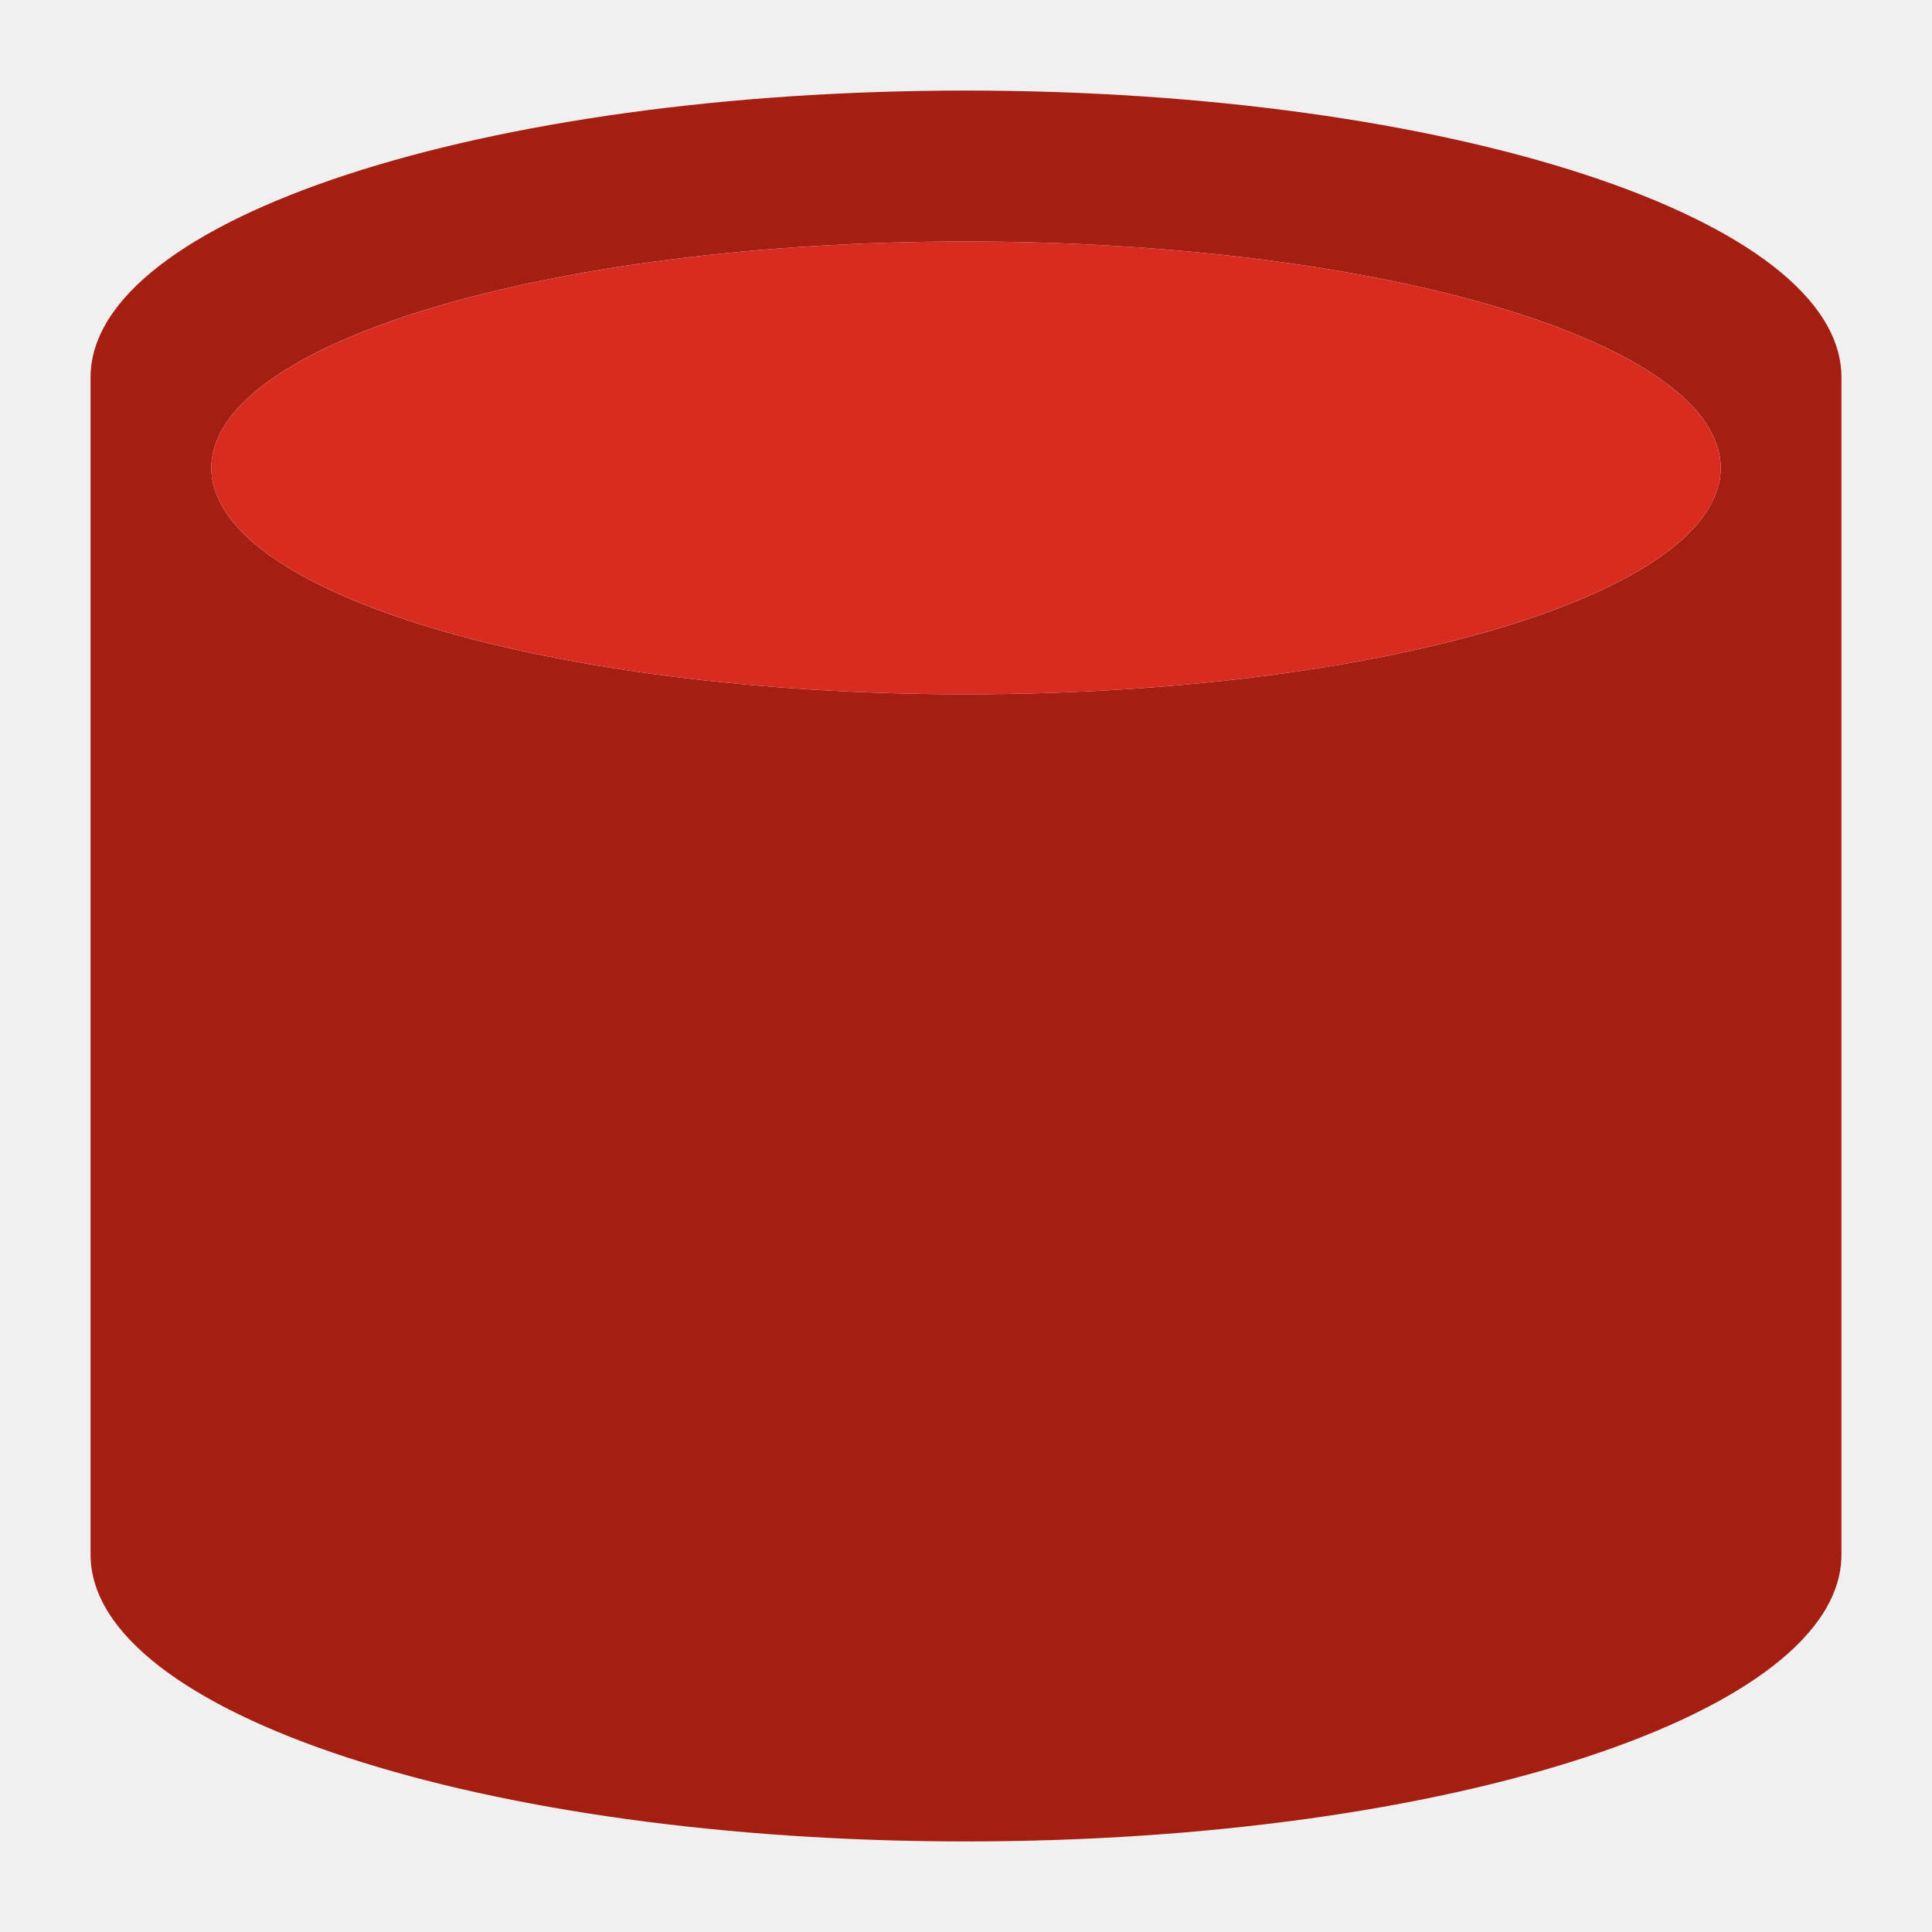
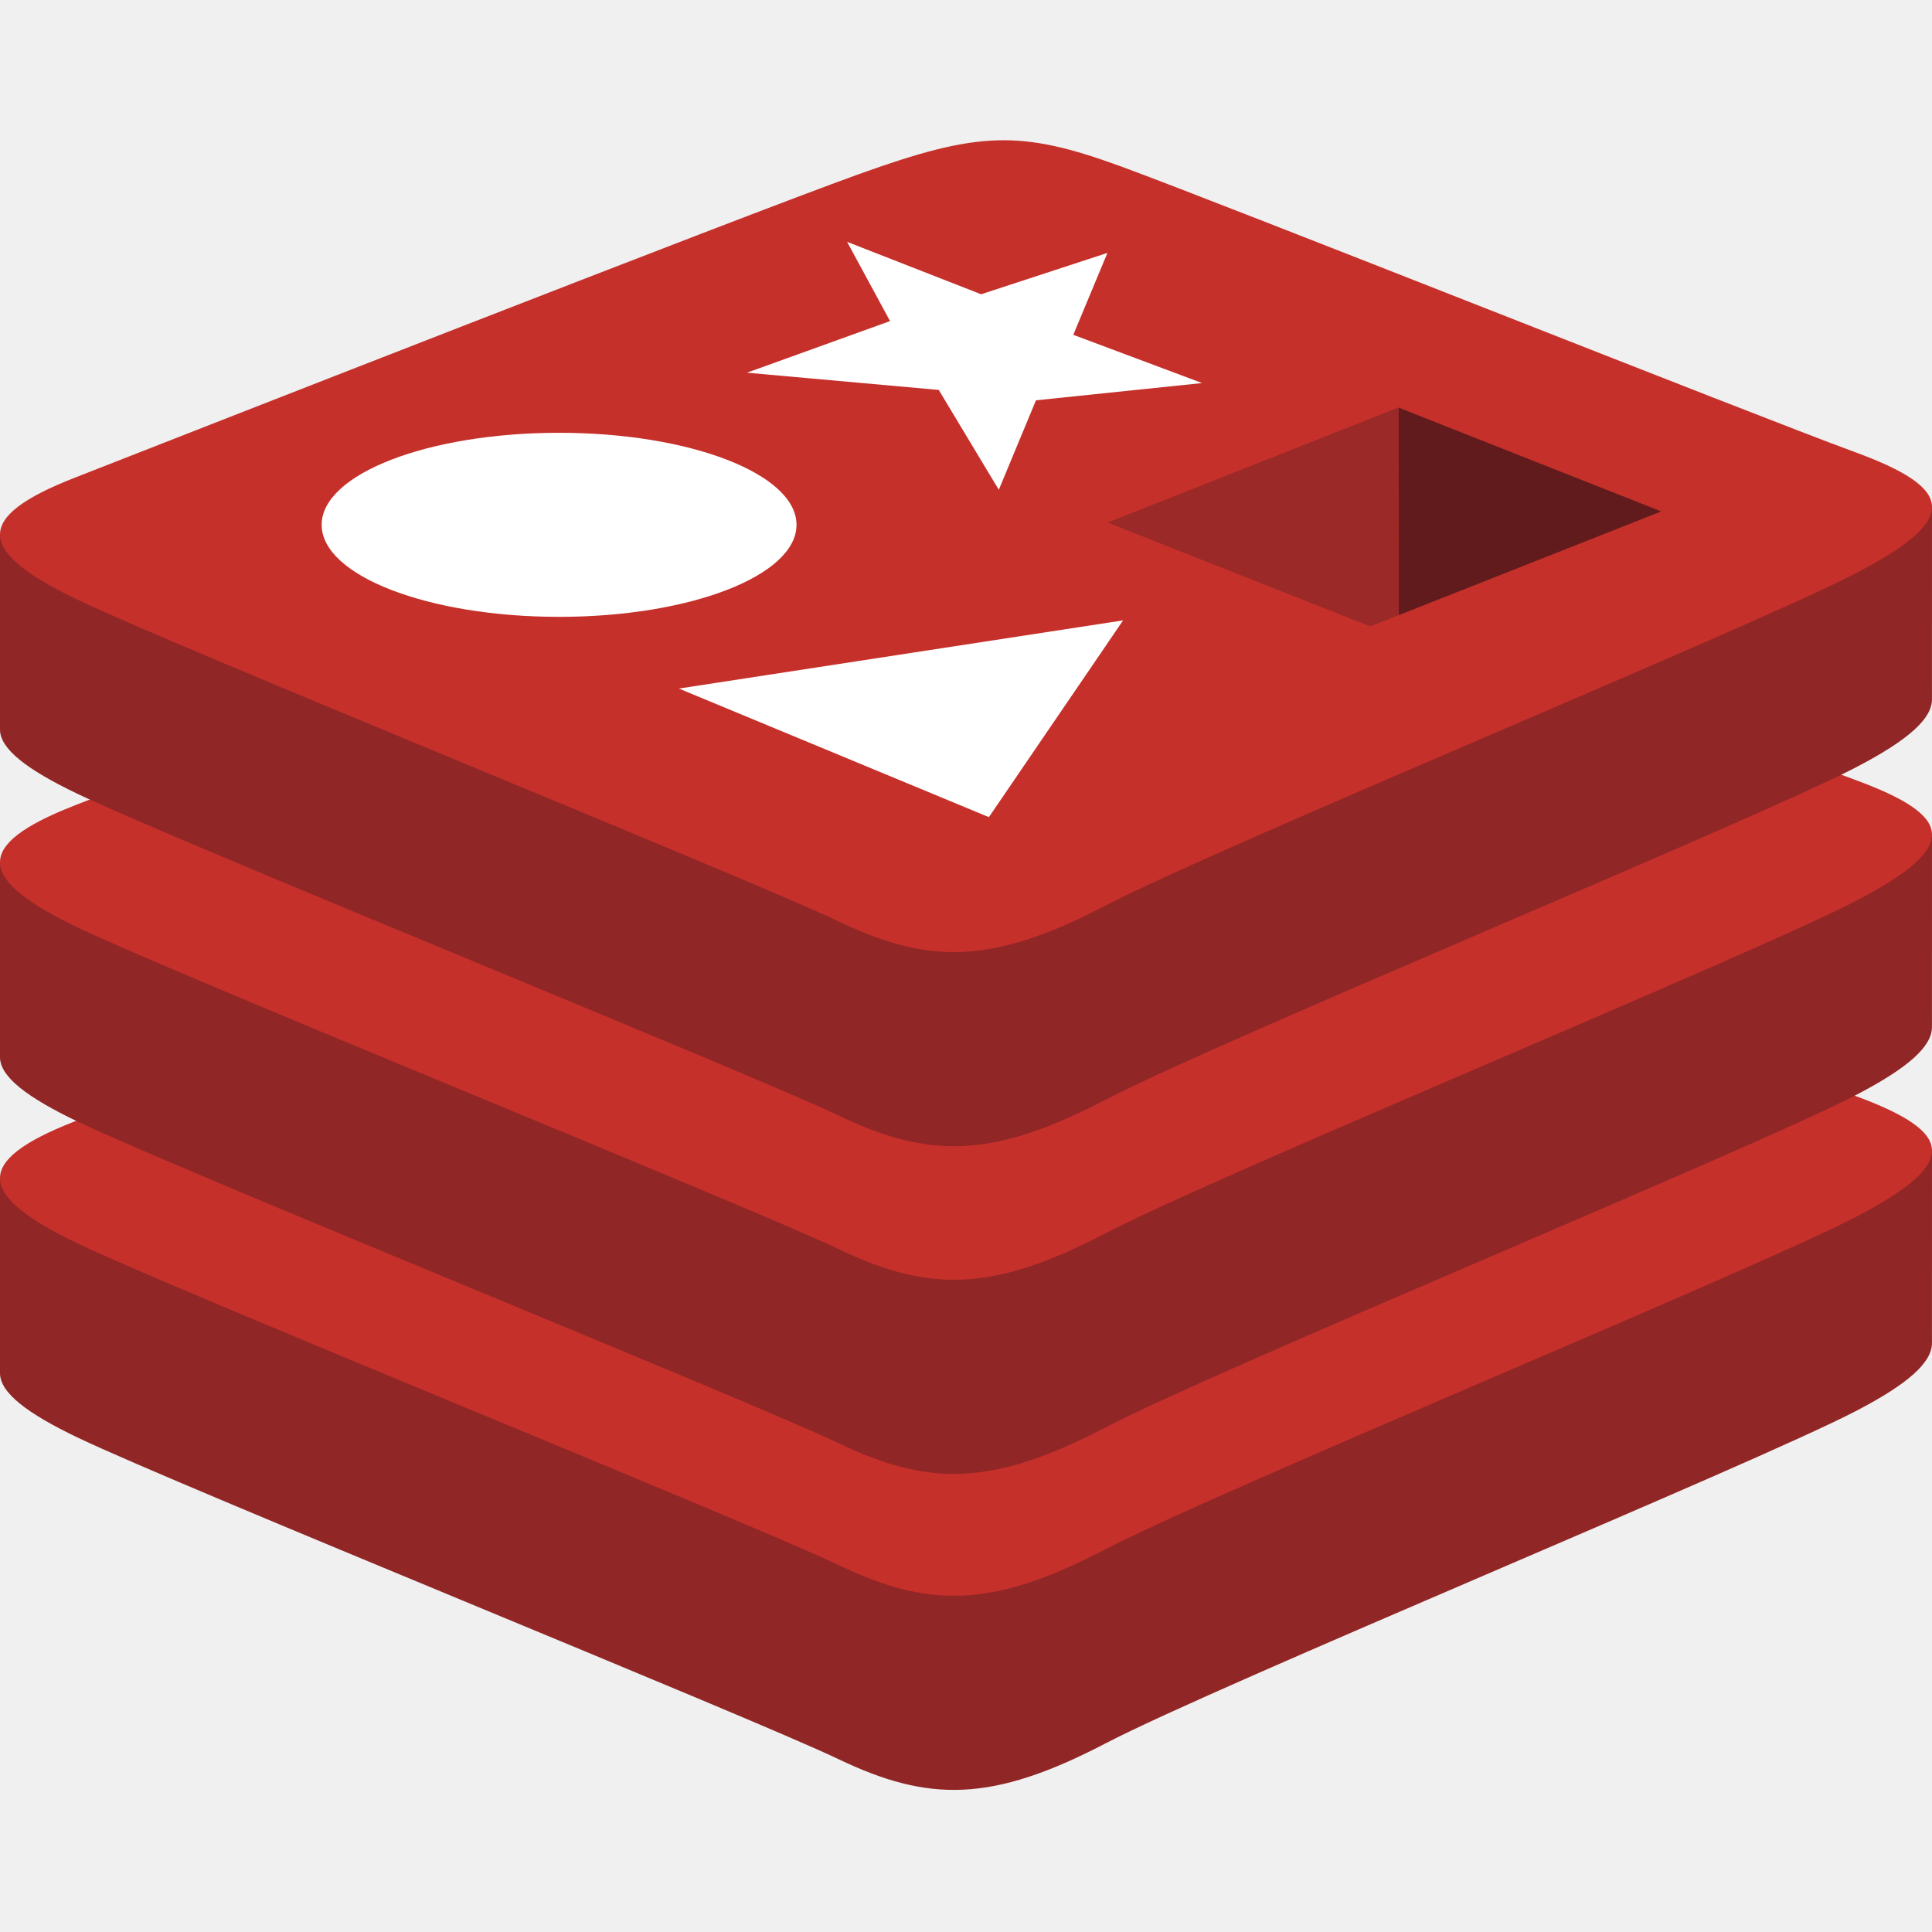
- <svg xmlns="http://www.w3.org/2000/svg" viewBox="0 0 128 128">
-   <path fill="#A41E11" d="M64 6C32 6 6 14.5 6 25v78c0 10.5 26 19 58 19s58-8.5 58-19V25C122 14.5 96 6 64 6zm0 10c27.6 0 50 6.7 50 15S91.6 46 64 46 14 39.3 14 31s22.4-15 50-15z" />
-   <ellipse cx="64" cy="31" rx="50" ry="15" fill="#D82C20" />
-   <path fill="#A41E11" d="M14 46v20c0 8.3 22.4 15 50 15s50-6.7 50-15V46c0 8.3-22.4 15-50 15S14 54.3 14 46z" opacity=".7" />
-   <path fill="#A41E11" d="M14 66v20c0 8.3 22.4 15 50 15s50-6.7 50-15V66c0 8.3-22.4 15-50 15S14 74.3 14 66z" opacity=".5" />
-   <path fill="#A41E11" d="M14 86v17c0 8.3 22.4 15 50 15s50-6.7 50-15V86c0 8.3-22.4 15-50 15S14 94.3 14 86z" opacity=".3" />
+ <svg xmlns="http://www.w3.org/2000/svg" viewBox="0 -18 256 256" version="1.1" preserveAspectRatio="xMidYMid" fill="#000000">
+   <g id="SVGRepo_bgCarrier" stroke-width="0" />
+   <g id="SVGRepo_tracerCarrier" stroke-linecap="round" stroke-linejoin="round" />
+   <g id="SVGRepo_iconCarrier">
+     <g>
+       <path d="M245.97,168.943 C232.308,176.064 161.536,205.163 146.469,213.018 C131.402,220.874 123.032,220.798 111.129,215.108 C99.227,209.418 23.913,178.996 10.346,172.511 C3.565,169.27 0,166.535 0,163.951 L0,138.075 C0,138.075 98.049,116.73 113.879,111.051 C129.707,105.372 135.199,105.167 148.67,110.101 C162.141,115.037 242.687,129.569 256,134.445 C256,134.445 255.994,157.556 255.994,159.955 C255.996,162.513 252.924,165.319 245.97,168.943" fill="#912626"> </path>
+       <path d="M245.965,143.22 C232.304,150.338 161.534,179.438 146.467,187.292 C131.401,195.149 123.031,195.072 111.129,189.382 C99.226,183.696 23.915,153.269 10.349,146.788 C-3.217,140.303 -3.502,135.84 9.825,130.622 C23.151,125.402 98.049,96.017 113.88,90.338 C129.708,84.661 135.199,84.454 148.669,89.39 C162.14,94.324 232.488,122.325 245.8,127.2 C259.115,132.081 259.626,136.099 245.965,143.22" fill="#C6302B"> </path>
+       <path d="M245.97,127.074 C232.308,134.196 161.536,163.294 146.469,171.152 C131.402,179.005 123.032,178.929 111.129,173.239 C99.226,167.552 23.913,137.127 10.346,130.642 C3.565,127.401 0,124.669 0,122.085 L0,96.206 C0,96.206 98.049,74.862 113.879,69.183 C129.707,63.504 135.199,63.298 148.67,68.233 C162.141,73.168 242.687,87.697 256,92.574 C256,92.574 255.994,115.685 255.994,118.087 C255.996,120.644 252.924,123.45 245.97,127.074" fill="#912626"> </path>
+       <path d="M245.965,101.351 C232.304,108.471 161.534,137.569 146.467,145.426 C131.401,153.28 123.031,153.203 111.129,147.513 C99.226,141.827 23.915,111.401 10.349,104.919 C-3.217,98.436 -3.502,93.972 9.825,88.752 C23.151,83.535 98.049,54.148 113.88,48.47 C129.708,42.792 135.199,42.586 148.669,47.521 C162.14,52.455 232.488,80.454 245.8,85.331 C259.115,90.21 259.626,94.23 245.965,101.35 L245.965,101.351" fill="#C6302B"> </path>
+       <path d="M245.97,83.653 C232.308,90.774 161.536,119.874 146.469,127.731 C131.402,135.585 123.032,135.508 111.129,129.818 C99.226,124.131 23.913,93.705 10.346,87.223 C3.565,83.981 0,81.247 0,78.665 L0,52.786 C0,52.786 98.049,31.442 113.879,25.764 C129.707,20.085 135.199,19.88 148.67,24.814 C162.141,29.749 242.687,44.278 256,49.155 C256,49.155 255.994,72.266 255.994,74.667 C255.996,77.222 252.924,80.028 245.97,83.653" fill="#912626"> </path>
+       <path d="M245.965,57.929 C232.304,65.049 161.534,94.149 146.467,102.004 C131.401,109.858 123.031,109.781 111.129,104.093 C99.227,98.405 23.915,67.981 10.349,61.498 C-3.217,55.015 -3.502,50.55 9.825,45.331 C23.151,40.113 98.049,10.729 113.88,5.049 C129.708,-0.63 135.199,-0.834 148.669,4.101 C162.14,9.036 232.488,37.035 245.8,41.912 C259.115,46.788 259.626,50.809 245.965,57.929" fill="#C6302B"> </path>
+       <path d="M159.283,32.757 L137.274,35.042 L132.346,46.898 L124.388,33.668 L98.973,31.384 L117.937,24.545 L112.247,14.047 L130.002,20.991 L146.74,15.511 L142.216,26.366 L159.283,32.757" fill="#FFFFFF"> </path>
+       <path d="M131.032,90.275 L89.955,73.238 L148.816,64.203 L131.032,90.275" fill="#FFFFFF"> </path>
+       <path d="M74.082,39.347 C91.457,39.347 105.542,44.807 105.542,51.541 C105.542,58.277 91.457,63.736 74.082,63.736 C56.707,63.736 42.621,58.277 42.621,51.541 C42.621,44.807 56.707,39.347 74.082,39.347" fill="#FFFFFF"> </path>
+       <path d="M185.295,35.998 L220.131,49.764 L185.325,63.517 L185.295,35.998" fill="#621B1C"> </path>
+       <path d="M146.755,51.243 L185.295,35.998 L185.325,63.517 L181.546,64.995 L146.755,51.243" fill="#9A2928"> </path>
+     </g>
+   </g>
</svg>
